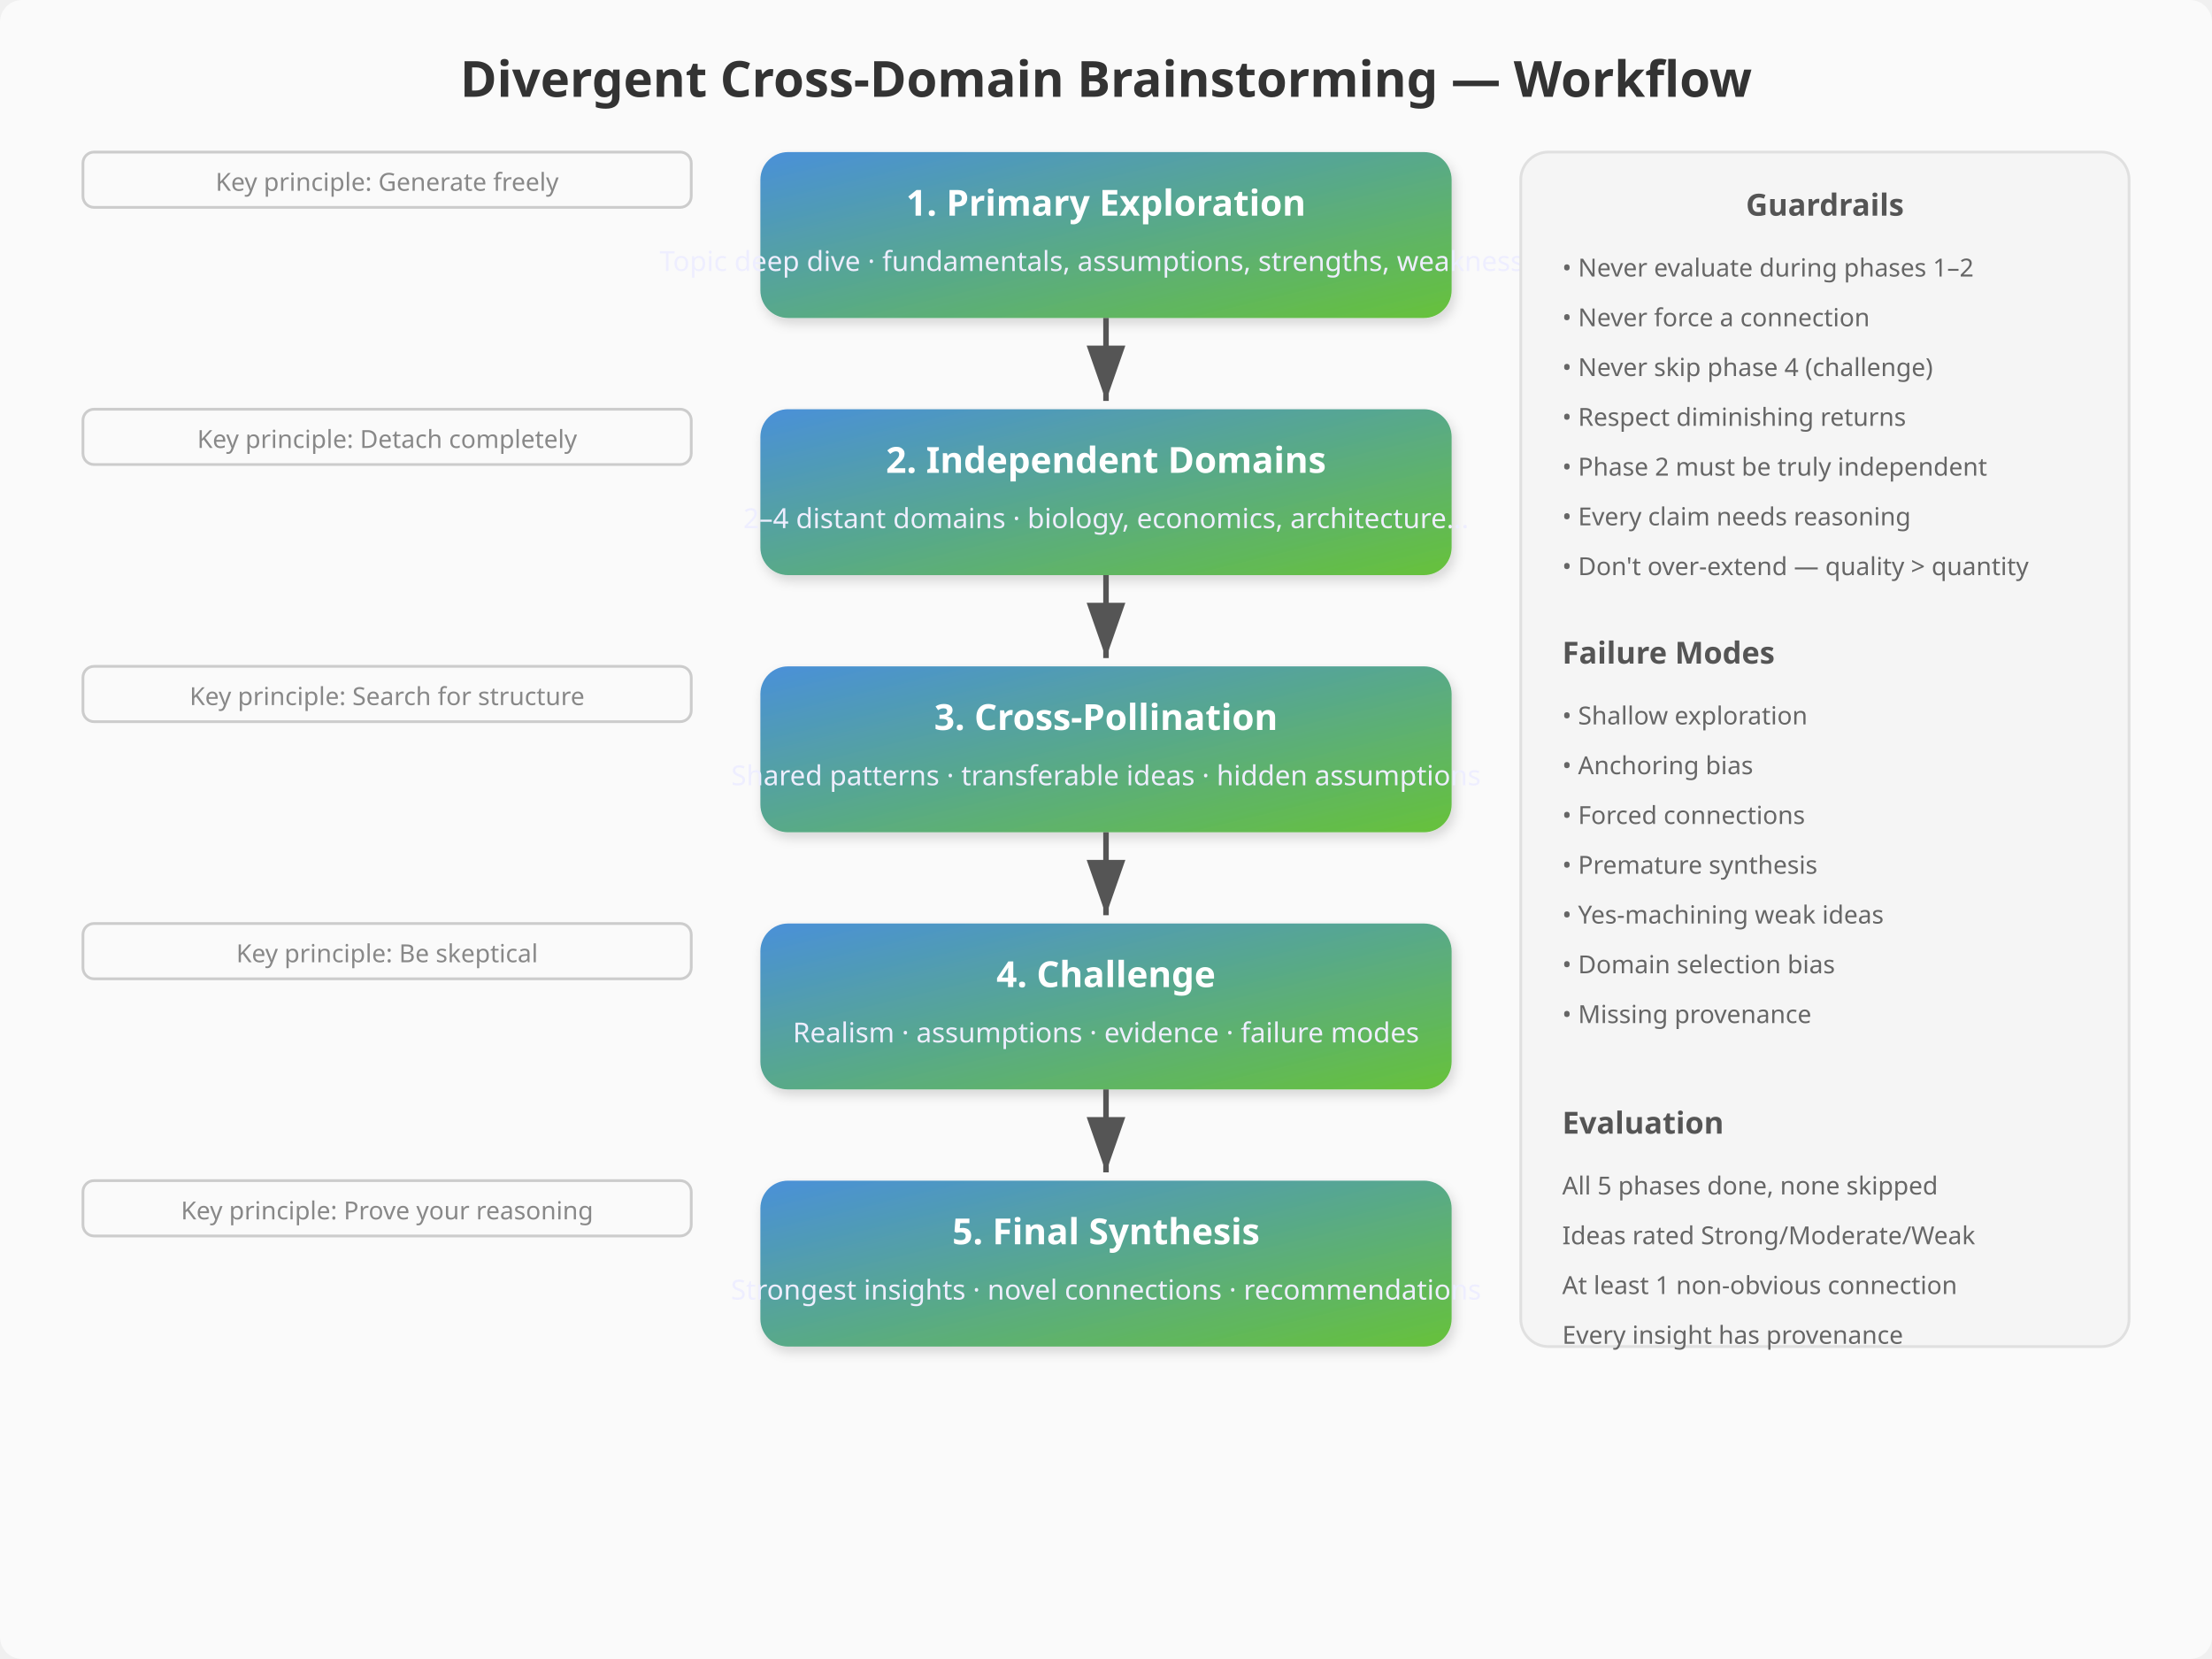
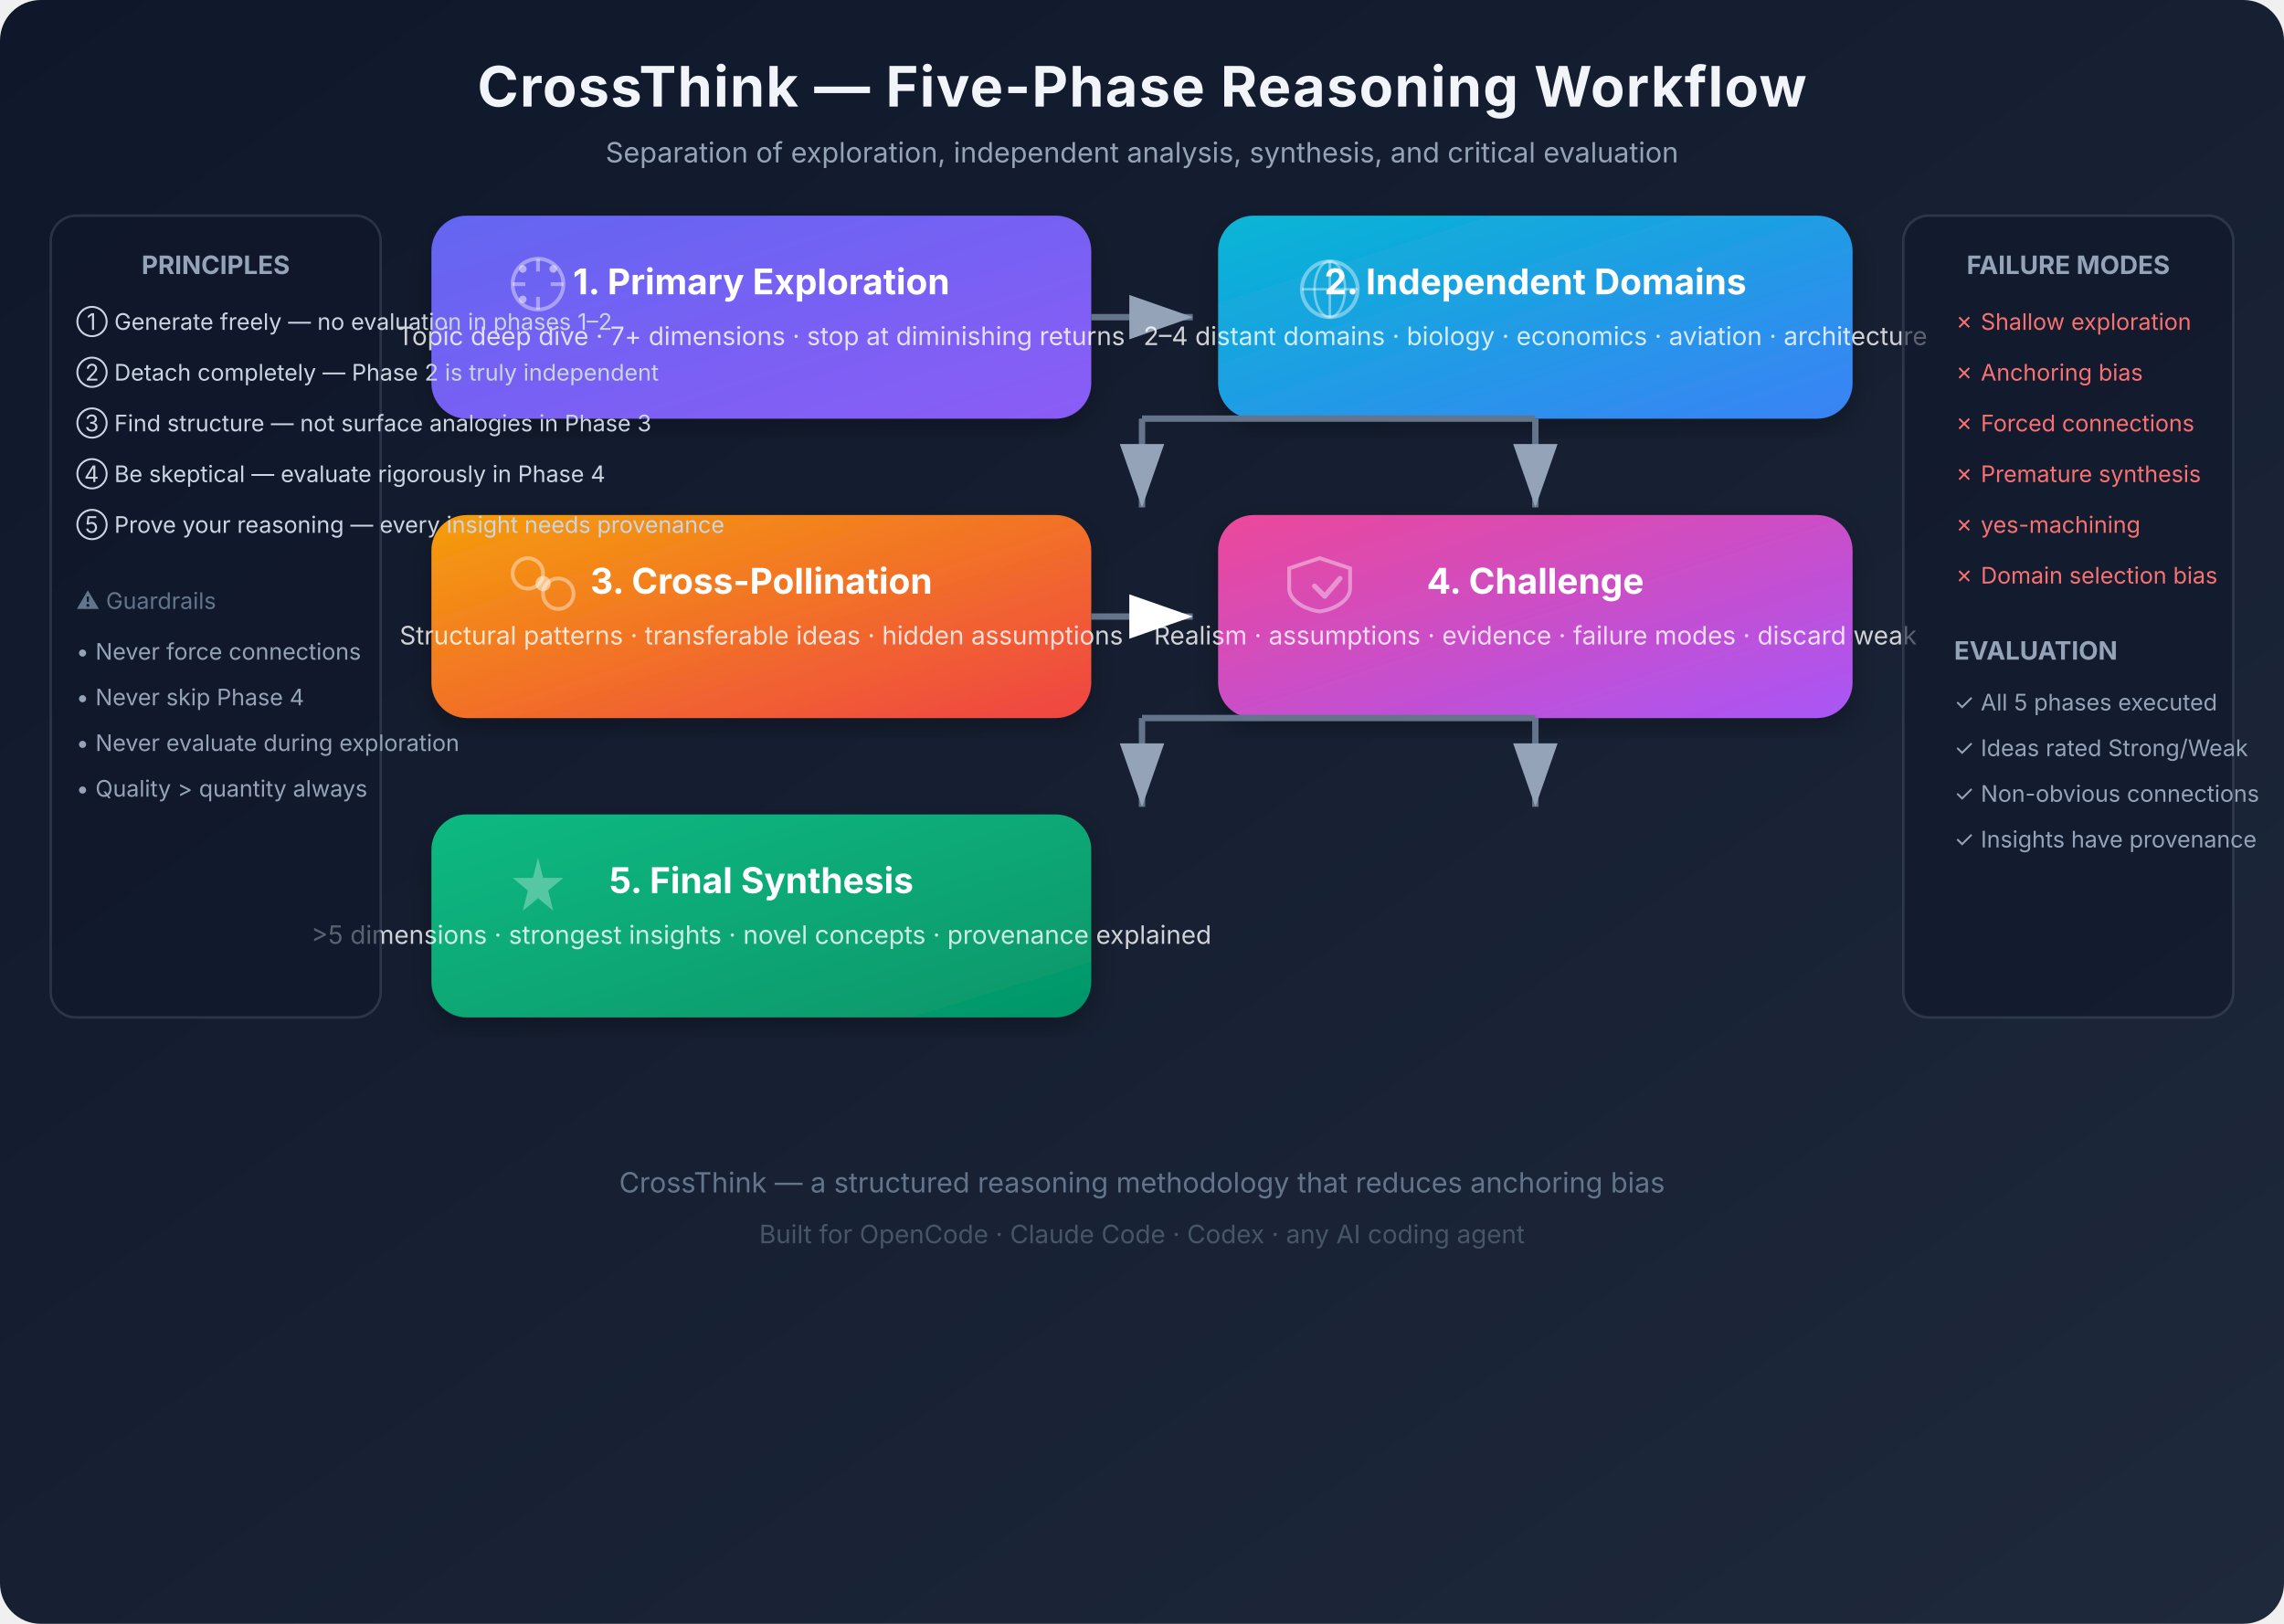
- <svg xmlns="http://www.w3.org/2000/svg" viewBox="0 0 800 600" width="800" height="600">
+ <svg xmlns="http://www.w3.org/2000/svg" viewBox="0 0 900 640" width="900" height="640">
  <defs>
-     <marker id="arrowhead" markerWidth="10" markerHeight="7" refX="10" refY="3.5" orient="auto">
-       <polygon points="0 0, 10 3.5, 0 7" fill="#555" />
+     <linearGradient id="bg" x1="0%" y1="0%" x2="100%" y2="100%">
+       <stop offset="0%" style="stop-color:#0f172a;stop-opacity:1" />
+       <stop offset="100%" style="stop-color:#1e293b;stop-opacity:1" />
+     </linearGradient>
+     <linearGradient id="p1" x1="0%" y1="0%" x2="100%" y2="100%">
+       <stop offset="0%" style="stop-color:#6366f1;stop-opacity:1" />
+       <stop offset="100%" style="stop-color:#8b5cf6;stop-opacity:1" />
+     </linearGradient>
+     <linearGradient id="p2" x1="0%" y1="0%" x2="100%" y2="100%">
+       <stop offset="0%" style="stop-color:#06b6d4;stop-opacity:1" />
+       <stop offset="100%" style="stop-color:#3b82f6;stop-opacity:1" />
+     </linearGradient>
+     <linearGradient id="p3" x1="0%" y1="0%" x2="100%" y2="100%">
+       <stop offset="0%" style="stop-color:#f59e0b;stop-opacity:1" />
+       <stop offset="100%" style="stop-color:#ef4444;stop-opacity:1" />
+     </linearGradient>
+     <linearGradient id="p4" x1="0%" y1="0%" x2="100%" y2="100%">
+       <stop offset="0%" style="stop-color:#ec4899;stop-opacity:1" />
+       <stop offset="100%" style="stop-color:#a855f7;stop-opacity:1" />
+     </linearGradient>
+     <linearGradient id="p5" x1="0%" y1="0%" x2="100%" y2="100%">
+       <stop offset="0%" style="stop-color:#10b981;stop-opacity:1" />
+       <stop offset="100%" style="stop-color:#059669;stop-opacity:1" />
+     </linearGradient>
+     <filter id="shadow">
+       <feDropShadow dx="0" dy="4" stdDeviation="6" flood-opacity="0.3" />
+     </filter>
+     <filter id="glow">
+       <feGaussianBlur stdDeviation="3" result="blur" />
+       <feMerge>
+         <feMergeNode in="blur" />
+         <feMergeNode in="SourceGraphic" />
+       </feMerge>
+     </filter>
+     <marker id="arr" markerWidth="10" markerHeight="7" refX="10" refY="3.5" orient="auto">
+       <polygon points="0 0, 10 3.5, 0 7" fill="#94a3b8" />
    </marker>
-     <linearGradient id="phaseGrad" x1="0%" y1="0%" x2="100%" y2="100%">
-       <stop offset="0%" style="stop-color:#4a90d9;stop-opacity:1" />
-       <stop offset="100%" style="stop-color:#67c23a;stop-opacity:1" />
-     </linearGradient>
-     <filter id="shadow" x="-5%" y="-5%" width="115%" height="115%">
-       <feDropShadow dx="1" dy="2" stdDeviation="2" flood-opacity="0.15" />
-     </filter>
+     <marker id="arr-w" markerWidth="10" markerHeight="7" refX="10" refY="3.5" orient="auto">
+       <polygon points="0 0, 10 3.5, 0 7" fill="#fff" />
+     </marker>
  </defs>
-   <rect width="800" height="600" fill="#fafafa" rx="8" />
-   <text x="400" y="35" text-anchor="middle" font-family="system-ui, sans-serif" font-size="18" font-weight="bold" fill="#333">Divergent Cross-Domain Brainstorming — Workflow</text>
-   <rect x="275" y="55" width="250" height="60" rx="10" fill="url(#phaseGrad)" filter="url(#shadow)" />
-   <text x="400" y="78" text-anchor="middle" font-family="system-ui, sans-serif" font-size="13" font-weight="bold" fill="#fff">1. Primary Exploration</text>
-   <text x="400" y="98" text-anchor="middle" font-family="system-ui, sans-serif" font-size="10" fill="#eef">Topic deep dive · fundamentals, assumptions, strengths, weaknesses</text>
-   <line x1="400" y1="115" x2="400" y2="145" stroke="#555" stroke-width="2" marker-end="url(#arrowhead)" />
-   <rect x="275" y="148" width="250" height="60" rx="10" fill="url(#phaseGrad)" filter="url(#shadow)" />
-   <text x="400" y="171" text-anchor="middle" font-family="system-ui, sans-serif" font-size="13" font-weight="bold" fill="#fff">2. Independent Domains</text>
-   <text x="400" y="191" text-anchor="middle" font-family="system-ui, sans-serif" font-size="10" fill="#eef">2–4 distant domains · biology, economics, architecture...</text>
-   <line x1="400" y1="208" x2="400" y2="238" stroke="#555" stroke-width="2" marker-end="url(#arrowhead)" />
-   <rect x="275" y="241" width="250" height="60" rx="10" fill="url(#phaseGrad)" filter="url(#shadow)" />
-   <text x="400" y="264" text-anchor="middle" font-family="system-ui, sans-serif" font-size="13" font-weight="bold" fill="#fff">3. Cross-Pollination</text>
-   <text x="400" y="284" text-anchor="middle" font-family="system-ui, sans-serif" font-size="10" fill="#eef">Shared patterns · transferable ideas · hidden assumptions</text>
-   <line x1="400" y1="301" x2="400" y2="331" stroke="#555" stroke-width="2" marker-end="url(#arrowhead)" />
-   <rect x="275" y="334" width="250" height="60" rx="10" fill="url(#phaseGrad)" filter="url(#shadow)" />
-   <text x="400" y="357" text-anchor="middle" font-family="system-ui, sans-serif" font-size="13" font-weight="bold" fill="#fff">4. Challenge</text>
-   <text x="400" y="377" text-anchor="middle" font-family="system-ui, sans-serif" font-size="10" fill="#eef">Realism · assumptions · evidence · failure modes</text>
-   <line x1="400" y1="394" x2="400" y2="424" stroke="#555" stroke-width="2" marker-end="url(#arrowhead)" />
-   <rect x="275" y="427" width="250" height="60" rx="10" fill="url(#phaseGrad)" filter="url(#shadow)" />
-   <text x="400" y="450" text-anchor="middle" font-family="system-ui, sans-serif" font-size="13" font-weight="bold" fill="#fff">5. Final Synthesis</text>
-   <text x="400" y="470" text-anchor="middle" font-family="system-ui, sans-serif" font-size="10" fill="#eef">Strongest insights · novel connections · recommendations</text>
-   <rect x="30" y="55" width="220" height="20" rx="4" fill="none" stroke="#ccc" stroke-width="1" />
-   <text x="140" y="69" text-anchor="middle" font-family="system-ui, sans-serif" font-size="9" fill="#888">Key principle: Generate freely</text>
-   <rect x="30" y="148" width="220" height="20" rx="4" fill="none" stroke="#ccc" stroke-width="1" />
-   <text x="140" y="162" text-anchor="middle" font-family="system-ui, sans-serif" font-size="9" fill="#888">Key principle: Detach completely</text>
-   <rect x="30" y="241" width="220" height="20" rx="4" fill="none" stroke="#ccc" stroke-width="1" />
-   <text x="140" y="255" text-anchor="middle" font-family="system-ui, sans-serif" font-size="9" fill="#888">Key principle: Search for structure</text>
-   <rect x="30" y="334" width="220" height="20" rx="4" fill="none" stroke="#ccc" stroke-width="1" />
-   <text x="140" y="348" text-anchor="middle" font-family="system-ui, sans-serif" font-size="9" fill="#888">Key principle: Be skeptical</text>
-   <rect x="30" y="427" width="220" height="20" rx="4" fill="none" stroke="#ccc" stroke-width="1" />
-   <text x="140" y="441" text-anchor="middle" font-family="system-ui, sans-serif" font-size="9" fill="#888">Key principle: Prove your reasoning</text>
-   <rect x="550" y="55" width="220" height="432" rx="10" fill="#f5f5f5" stroke="#e0e0e0" stroke-width="1" />
-   <text x="660" y="78" text-anchor="middle" font-family="system-ui, sans-serif" font-size="11" font-weight="bold" fill="#555">Guardrails</text>
-   <text x="565" y="100" font-family="system-ui, sans-serif" font-size="9" fill="#666">• Never evaluate during phases 1–2</text>
-   <text x="565" y="118" font-family="system-ui, sans-serif" font-size="9" fill="#666">• Never force a connection</text>
-   <text x="565" y="136" font-family="system-ui, sans-serif" font-size="9" fill="#666">• Never skip phase 4 (challenge)</text>
-   <text x="565" y="154" font-family="system-ui, sans-serif" font-size="9" fill="#666">• Respect diminishing returns</text>
-   <text x="565" y="172" font-family="system-ui, sans-serif" font-size="9" fill="#666">• Phase 2 must be truly independent</text>
-   <text x="565" y="190" font-family="system-ui, sans-serif" font-size="9" fill="#666">• Every claim needs reasoning</text>
-   <text x="565" y="208" font-family="system-ui, sans-serif" font-size="9" fill="#666">• Don't over-extend — quality &gt; quantity</text>
-   <text x="565" y="240" font-family="system-ui, sans-serif" font-size="11" font-weight="bold" fill="#555">Failure Modes</text>
-   <text x="565" y="262" font-family="system-ui, sans-serif" font-size="9" fill="#666">• Shallow exploration</text>
-   <text x="565" y="280" font-family="system-ui, sans-serif" font-size="9" fill="#666">• Anchoring bias</text>
-   <text x="565" y="298" font-family="system-ui, sans-serif" font-size="9" fill="#666">• Forced connections</text>
-   <text x="565" y="316" font-family="system-ui, sans-serif" font-size="9" fill="#666">• Premature synthesis</text>
-   <text x="565" y="334" font-family="system-ui, sans-serif" font-size="9" fill="#666">• Yes-machining weak ideas</text>
-   <text x="565" y="352" font-family="system-ui, sans-serif" font-size="9" fill="#666">• Domain selection bias</text>
-   <text x="565" y="370" font-family="system-ui, sans-serif" font-size="9" fill="#666">• Missing provenance</text>
-   <text x="565" y="410" font-family="system-ui, sans-serif" font-size="11" font-weight="bold" fill="#555">Evaluation</text>
-   <text x="565" y="432" font-family="system-ui, sans-serif" font-size="9" fill="#666">All 5 phases done, none skipped</text>
-   <text x="565" y="450" font-family="system-ui, sans-serif" font-size="9" fill="#666">Ideas rated Strong/Moderate/Weak</text>
-   <text x="565" y="468" font-family="system-ui, sans-serif" font-size="9" fill="#666">At least 1 non-obvious connection</text>
-   <text x="565" y="486" font-family="system-ui, sans-serif" font-size="9" fill="#666">Every insight has provenance</text>
+   <rect width="900" height="640" rx="16" fill="url(#bg)" />
+   <text x="450" y="42" text-anchor="middle" font-family="'Inter', system-ui, sans-serif" font-size="22" font-weight="700" fill="#f1f5f9" letter-spacing="0.5">CrossThink — Five-Phase Reasoning Workflow</text>
+   <text x="450" y="64" text-anchor="middle" font-family="'Inter', system-ui, sans-serif" font-size="11" fill="#94a3b8">Separation of exploration, independent analysis, synthesis, and critical evaluation</text>
+   <rect x="170" y="85" width="260" height="80" rx="14" fill="url(#p1)" filter="url(#shadow)" />
+   <g transform="translate(200, 100)">
+     <circle cx="12" cy="12" r="10" fill="none" stroke="rgba(255,255,255,0.4)" stroke-width="1.5" />
+     <line x1="12" y1="2" x2="12" y2="7" stroke="rgba(255,255,255,0.4)" stroke-width="1.5" />
+     <line x1="12" y1="17" x2="12" y2="22" stroke="rgba(255,255,255,0.4)" stroke-width="1.5" />
+     <line x1="2" y1="12" x2="7" y2="12" stroke="rgba(255,255,255,0.4)" stroke-width="1.5" />
+     <line x1="17" y1="12" x2="22" y2="12" stroke="rgba(255,255,255,0.4)" stroke-width="1.5" />
+     <circle cx="6" cy="6" r="1.5" fill="rgba(255,255,255,0.5)" />
+     <circle cx="18" cy="6" r="1.5" fill="rgba(255,255,255,0.5)" />
+     <circle cx="6" cy="18" r="1.5" fill="rgba(255,255,255,0.5)" />
+   </g>
+   <text x="300" y="116" text-anchor="middle" font-family="'Inter', system-ui, sans-serif" font-size="14" font-weight="700" fill="#fff">1. Primary Exploration</text>
+   <text x="300" y="136" text-anchor="middle" font-family="'Inter', system-ui, sans-serif" font-size="10" fill="rgba(255,255,255,0.8)">Topic deep dive · 7+ dimensions · stop at diminishing returns</text>
+   <line x1="430" y1="125" x2="470" y2="125" stroke="#64748b" stroke-width="2.5" marker-end="url(#arr)" />
+   <rect x="480" y="85" width="250" height="80" rx="14" fill="url(#p2)" filter="url(#shadow)" />
+   <g transform="translate(510, 100)">
+     <circle cx="14" cy="14" r="11" fill="none" stroke="rgba(255,255,255,0.4)" stroke-width="1.5" />
+     <ellipse cx="14" cy="14" rx="6" ry="11" fill="none" stroke="rgba(255,255,255,0.4)" stroke-width="1" />
+     <line x1="3" y1="14" x2="25" y2="14" stroke="rgba(255,255,255,0.4)" stroke-width="1" />
+     <line x1="14" y1="3" x2="14" y2="25" stroke="rgba(255,255,255,0.4)" stroke-width="1" />
+   </g>
+   <text x="605" y="116" text-anchor="middle" font-family="'Inter', system-ui, sans-serif" font-size="14" font-weight="700" fill="#fff">2. Independent Domains</text>
+   <text x="605" y="136" text-anchor="middle" font-family="'Inter', system-ui, sans-serif" font-size="10" fill="rgba(255,255,255,0.8)">2–4 distant domains · biology · economics · aviation · architecture</text>
+   <line x1="605" y1="165" x2="605" y2="200" stroke="#64748b" stroke-width="2.5" marker-end="url(#arr)" />
+   <line x1="605" y1="165" x2="450" y2="165" stroke="#64748b" stroke-width="2.5" />
+   <line x1="450" y1="165" x2="450" y2="200" stroke="#64748b" stroke-width="2.5" marker-end="url(#arr)" />
+   <rect x="170" y="203" width="260" height="80" rx="14" fill="url(#p3)" filter="url(#shadow)" />
+   <g transform="translate(200, 218)">
+     <circle cx="8" cy="8" r="6" fill="none" stroke="rgba(255,255,255,0.4)" stroke-width="1.5" />
+     <circle cx="20" cy="16" r="6" fill="none" stroke="rgba(255,255,255,0.4)" stroke-width="1.5" />
+     <circle cx="14" cy="12" r="3" fill="rgba(255,255,255,0.5)" />
+   </g>
+   <text x="300" y="234" text-anchor="middle" font-family="'Inter', system-ui, sans-serif" font-size="14" font-weight="700" fill="#fff">3. Cross-Pollination</text>
+   <text x="300" y="254" text-anchor="middle" font-family="'Inter', system-ui, sans-serif" font-size="10" fill="rgba(255,255,255,0.8)">Structural patterns · transferable ideas · hidden assumptions</text>
+   <line x1="430" y1="243" x2="470" y2="243" stroke="#64748b" stroke-width="2.5" marker-end="url(#arr-w)" />
+   <rect x="480" y="203" width="250" height="80" rx="14" fill="url(#p4)" filter="url(#shadow)" />
+   <g transform="translate(510, 218)">
+     <path d="M10 2 L22 6 L22 14 C22 18 17 22 10 23 C3 22 -2 18 -2 14 L-2 6 Z" fill="none" stroke="rgba(255,255,255,0.4)" stroke-width="1.5" />
+     <polyline points="8,13 12,17 18,10" fill="none" stroke="rgba(255,255,255,0.4)" stroke-width="2" stroke-linecap="round" stroke-linejoin="round" />
+   </g>
+   <text x="605" y="234" text-anchor="middle" font-family="'Inter', system-ui, sans-serif" font-size="14" font-weight="700" fill="#fff">4. Challenge</text>
+   <text x="605" y="254" text-anchor="middle" font-family="'Inter', system-ui, sans-serif" font-size="10" fill="rgba(255,255,255,0.8)">Realism · assumptions · evidence · failure modes · discard weak</text>
+   <line x1="605" y1="283" x2="605" y2="318" stroke="#64748b" stroke-width="2.5" marker-end="url(#arr)" />
+   <line x1="605" y1="283" x2="450" y2="283" stroke="#64748b" stroke-width="2.5" />
+   <line x1="450" y1="283" x2="450" y2="318" stroke="#64748b" stroke-width="2.5" marker-end="url(#arr)" />
+   <rect x="170" y="321" width="260" height="80" rx="14" fill="url(#p5)" filter="url(#shadow)" />
+   <g transform="translate(200, 336)">
+     <path d="M12 2 L14 10 L22 10 L16 15 L18 23 L12 18 L6 23 L8 15 L2 10 L10 10 Z" fill="rgba(255,255,255,0.3)" />
+   </g>
+   <text x="300" y="352" text-anchor="middle" font-family="'Inter', system-ui, sans-serif" font-size="14" font-weight="700" fill="#fff">5. Final Synthesis</text>
+   <text x="300" y="372" text-anchor="middle" font-family="'Inter', system-ui, sans-serif" font-size="10" fill="rgba(255,255,255,0.8)">&gt;5 dimensions · strongest insights · novel concepts · provenance explained</text>
+   <rect x="20" y="85" width="130" height="316" rx="10" fill="rgba(15,23,42,0.6)" stroke="rgba(100,116,139,0.3)" stroke-width="1" />
+   <text x="85" y="108" text-anchor="middle" font-family="'Inter', system-ui, sans-serif" font-size="10" font-weight="700" fill="#94a3b8">PRINCIPLES</text>
+   <text x="30" y="130" font-family="'Inter', system-ui, sans-serif" font-size="9" fill="#cbd5e1">① Generate freely — no evaluation in phases 1–2</text>
+   <text x="30" y="150" font-family="'Inter', system-ui, sans-serif" font-size="9" fill="#cbd5e1">② Detach completely — Phase 2 is truly independent</text>
+   <text x="30" y="170" font-family="'Inter', system-ui, sans-serif" font-size="9" fill="#cbd5e1">③ Find structure — not surface analogies in Phase 3</text>
+   <text x="30" y="190" font-family="'Inter', system-ui, sans-serif" font-size="9" fill="#cbd5e1">④ Be skeptical — evaluate rigorously in Phase 4</text>
+   <text x="30" y="210" font-family="'Inter', system-ui, sans-serif" font-size="9" fill="#cbd5e1">⑤ Prove your reasoning — every insight needs provenance</text>
+   <text x="30" y="240" font-family="'Inter', system-ui, sans-serif" font-size="9" fill="#64748b">⚠ Guardrails</text>
+   <text x="30" y="260" font-family="'Inter', system-ui, sans-serif" font-size="9" fill="#94a3b8">• Never force connections</text>
+   <text x="30" y="278" font-family="'Inter', system-ui, sans-serif" font-size="9" fill="#94a3b8">• Never skip Phase 4</text>
+   <text x="30" y="296" font-family="'Inter', system-ui, sans-serif" font-size="9" fill="#94a3b8">• Never evaluate during exploration</text>
+   <text x="30" y="314" font-family="'Inter', system-ui, sans-serif" font-size="9" fill="#94a3b8">• Quality &gt; quantity always</text>
+   <rect x="750" y="85" width="130" height="316" rx="10" fill="rgba(15,23,42,0.6)" stroke="rgba(100,116,139,0.3)" stroke-width="1" />
+   <text x="815" y="108" text-anchor="middle" font-family="'Inter', system-ui, sans-serif" font-size="10" font-weight="700" fill="#94a3b8">FAILURE MODES</text>
+   <text x="770" y="130" font-family="'Inter', system-ui, sans-serif" font-size="9" fill="#f87171">✗ Shallow exploration</text>
+   <text x="770" y="150" font-family="'Inter', system-ui, sans-serif" font-size="9" fill="#f87171">✗ Anchoring bias</text>
+   <text x="770" y="170" font-family="'Inter', system-ui, sans-serif" font-size="9" fill="#f87171">✗ Forced connections</text>
+   <text x="770" y="190" font-family="'Inter', system-ui, sans-serif" font-size="9" fill="#f87171">✗ Premature synthesis</text>
+   <text x="770" y="210" font-family="'Inter', system-ui, sans-serif" font-size="9" fill="#f87171">✗ yes-machining</text>
+   <text x="770" y="230" font-family="'Inter', system-ui, sans-serif" font-size="9" fill="#f87171">✗ Domain selection bias</text>
+   <text x="770" y="260" font-family="'Inter', system-ui, sans-serif" font-size="10" font-weight="700" fill="#94a3b8">EVALUATION</text>
+   <text x="770" y="280" font-family="'Inter', system-ui, sans-serif" font-size="9" fill="#94a3b8">✓ All 5 phases executed</text>
+   <text x="770" y="298" font-family="'Inter', system-ui, sans-serif" font-size="9" fill="#94a3b8">✓ Ideas rated Strong/Weak</text>
+   <text x="770" y="316" font-family="'Inter', system-ui, sans-serif" font-size="9" fill="#94a3b8">✓ Non-obvious connections</text>
+   <text x="770" y="334" font-family="'Inter', system-ui, sans-serif" font-size="9" fill="#94a3b8">✓ Insights have provenance</text>
+   <text x="450" y="470" text-anchor="middle" font-family="'Inter', system-ui, sans-serif" font-size="11" fill="#64748b">CrossThink — a structured reasoning methodology that reduces anchoring bias</text>
+   <text x="450" y="490" text-anchor="middle" font-family="'Inter', system-ui, sans-serif" font-size="10" fill="#475569">Built for OpenCode · Claude Code · Codex · any AI coding agent</text>
</svg>
